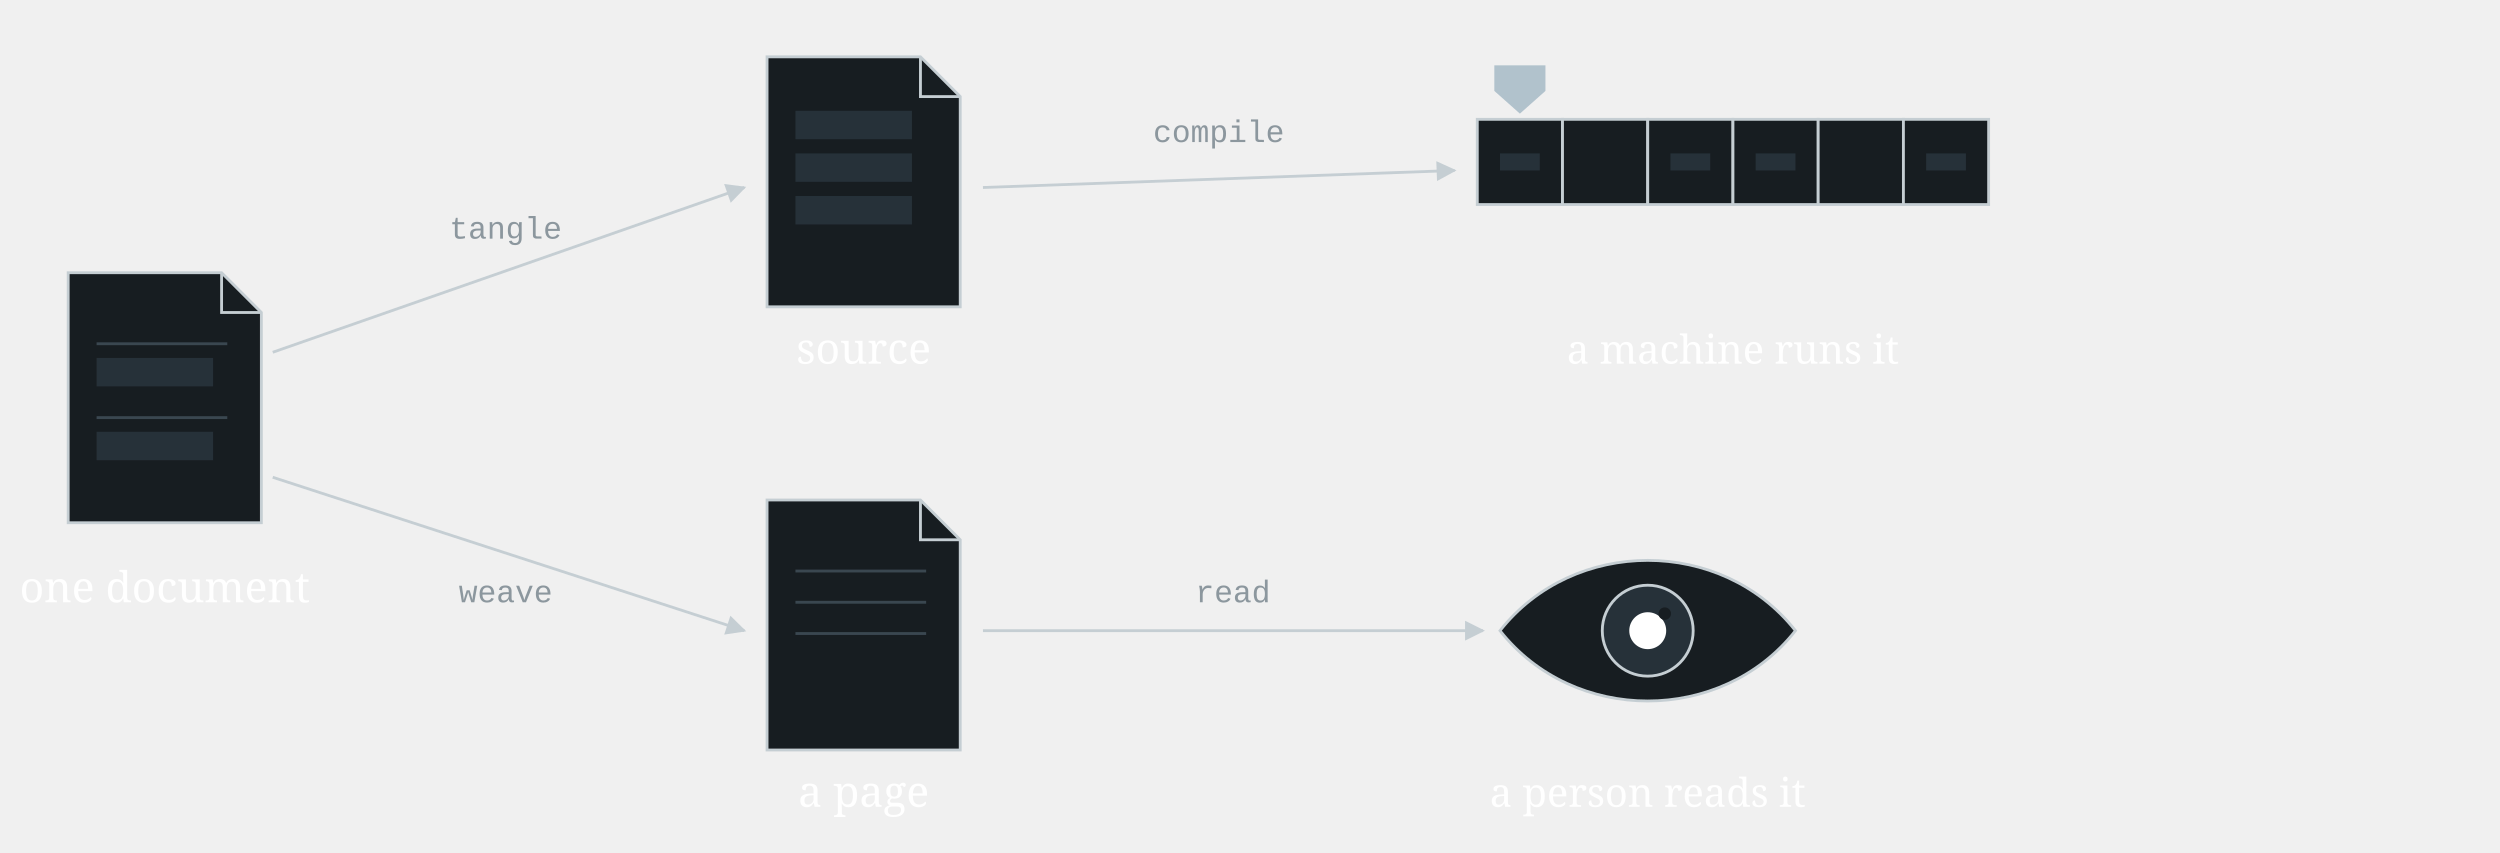
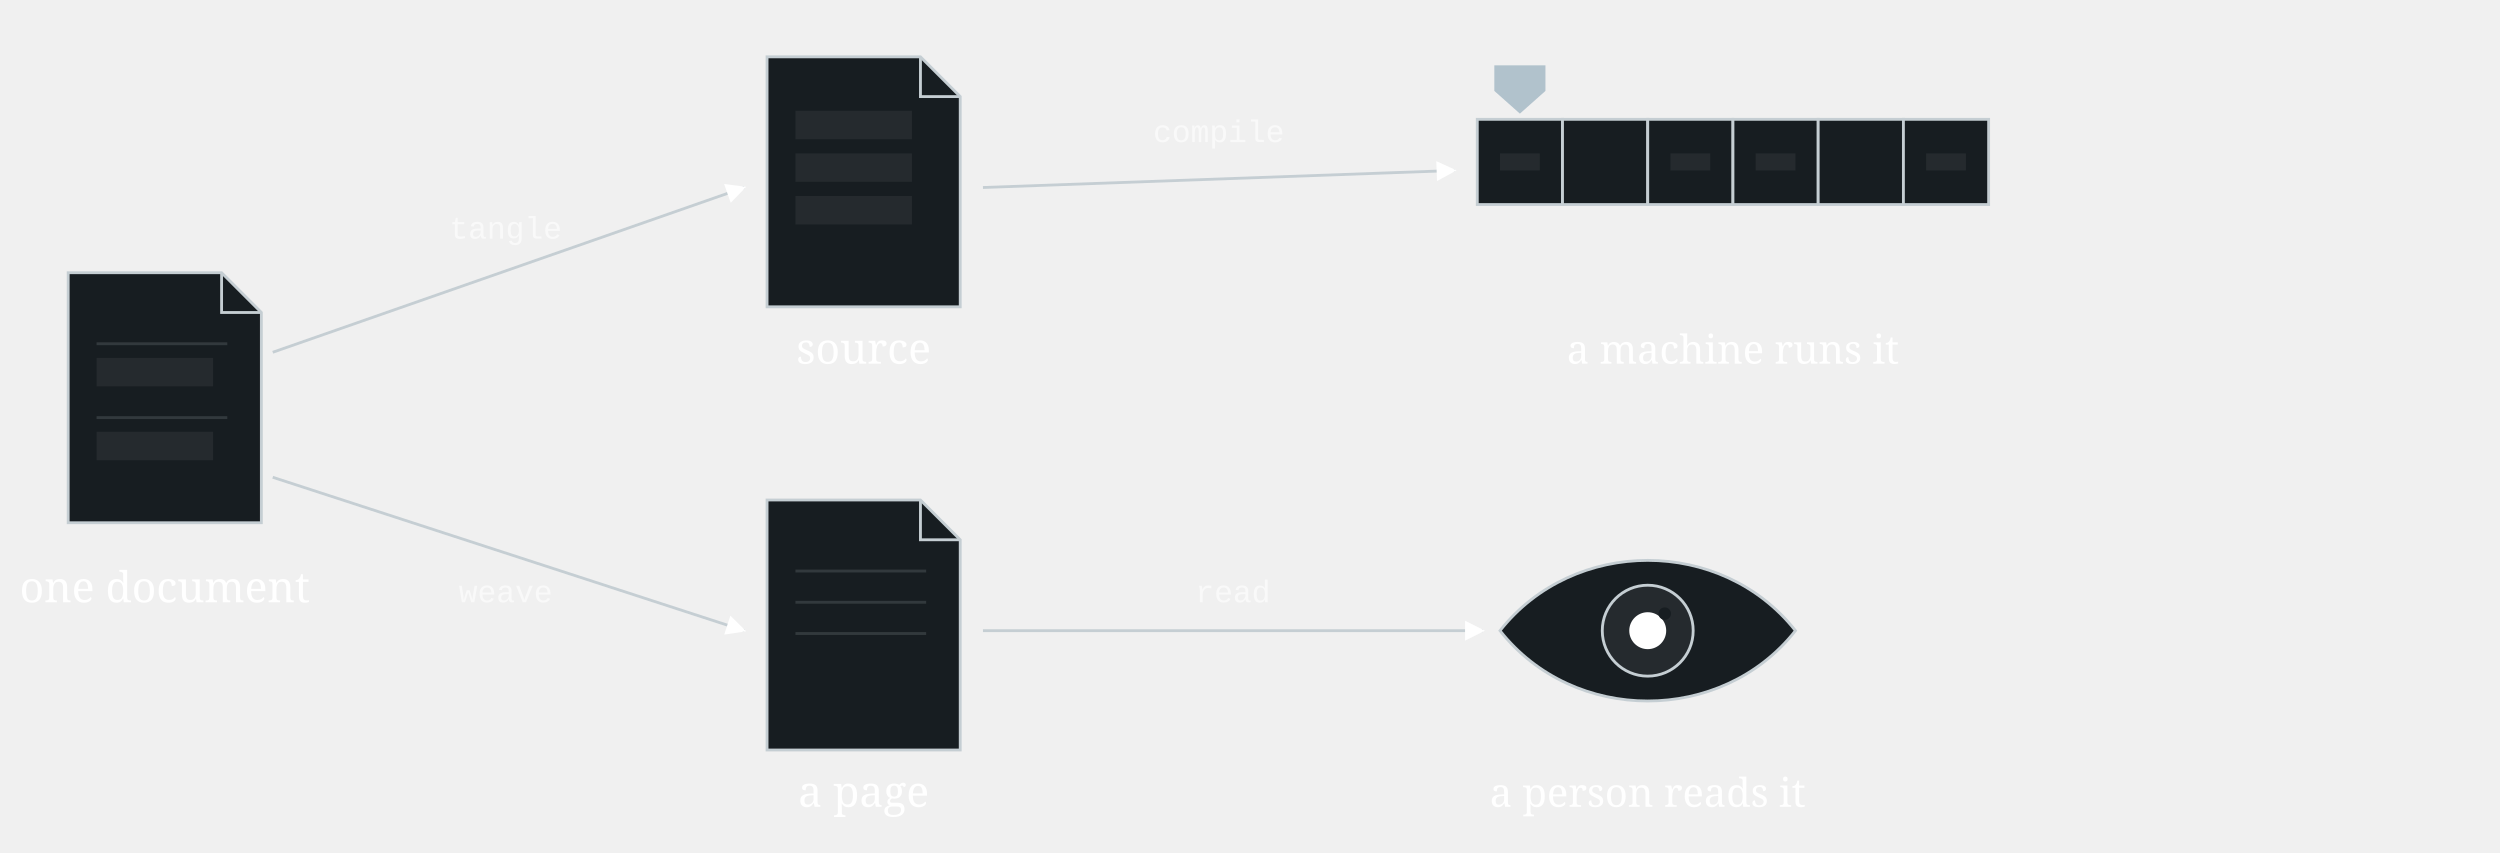
<svg xmlns="http://www.w3.org/2000/svg" viewBox="0 0 880 300" width="880" height="300" role="img" aria-label="one document tangles to source which a machine runs, and weaves to a page which a person reads">
  <defs>
    <marker id="a" viewBox="0 0 10 10" refX="9" refY="5" markerWidth="7" markerHeight="7" orient="auto-start-reverse">
-       <path d="M0,0 L10,5 L0,10 z" fill="#c5ced3" />
+       <path d="M0,0 L10,5 L0,10 z" fill="#ffffff" />
    </marker>
  </defs>
  <g font-family="Baskervville,Baskerville,'Iowan Old Style','EB Garamond',Georgia,serif">
    <path d="M24,96 h54 l14,14 v74 h-68 z" fill="#171d21" stroke="#c5ced3" stroke-width="1" />
    <path d="M78,96 v14 h14" fill="none" stroke="#c5ced3" stroke-width="1" />
-     <line x1="34" y1="121" x2="80" y2="121" stroke="#3a4750" stroke-width="1" />
-     <rect x="34" y="126" width="41" height="10" fill="#263139" />
-     <line x1="34" y1="147" x2="80" y2="147" stroke="#3a4750" stroke-width="1" />
-     <rect x="34" y="152" width="41" height="10" fill="#263139" />
+     <line x1="34" y1="121" x2="80" y2="121" stroke="#c5ced3" stroke-opacity="0.16" stroke-width="1" />
+     <rect x="34" y="126" width="41" height="10" fill="#ffffff" fill-opacity="0.06" />
+     <line x1="34" y1="147" x2="80" y2="147" stroke="#c5ced3" stroke-opacity="0.16" stroke-width="1" />
+     <rect x="34" y="152" width="41" height="10" fill="#ffffff" fill-opacity="0.06" />
    <text x="58" y="212" text-anchor="middle" font-size="15" fill="#ffffff">one document</text>
    <path d="M270,20 h54 l14,14 v74 h-68 z" fill="#171d21" stroke="#c5ced3" stroke-width="1" />
    <path d="M324,20 v14 h14" fill="none" stroke="#c5ced3" stroke-width="1" />
-     <rect x="280" y="39" width="41" height="10" fill="#263139" />
-     <rect x="280" y="54" width="41" height="10" fill="#263139" />
-     <rect x="280" y="69" width="41" height="10" fill="#263139" />
+     <rect x="280" y="39" width="41" height="10" fill="#ffffff" fill-opacity="0.06" />
+     <rect x="280" y="54" width="41" height="10" fill="#ffffff" fill-opacity="0.06" />
+     <rect x="280" y="69" width="41" height="10" fill="#ffffff" fill-opacity="0.06" />
    <text x="304" y="128" text-anchor="middle" font-size="15" fill="#ffffff">source</text>
    <path d="M270,176 h54 l14,14 v74 h-68 z" fill="#171d21" stroke="#c5ced3" stroke-width="1" />
    <path d="M324,176 v14 h14" fill="none" stroke="#c5ced3" stroke-width="1" />
-     <line x1="280" y1="201" x2="326" y2="201" stroke="#3a4750" stroke-width="1" />
-     <line x1="280" y1="212" x2="326" y2="212" stroke="#3a4750" stroke-width="1" />
-     <line x1="280" y1="223" x2="326" y2="223" stroke="#3a4750" stroke-width="1" />
+     <line x1="280" y1="201" x2="326" y2="201" stroke="#c5ced3" stroke-opacity="0.16" stroke-width="1" />
+     <line x1="280" y1="212" x2="326" y2="212" stroke="#c5ced3" stroke-opacity="0.16" stroke-width="1" />
+     <line x1="280" y1="223" x2="326" y2="223" stroke="#c5ced3" stroke-opacity="0.16" stroke-width="1" />
    <text x="304" y="284" text-anchor="middle" font-size="15" fill="#ffffff">a page</text>
    <line x1="96" y1="124" x2="262" y2="66" stroke="#c5ced3" stroke-width="1" marker-end="url(#a)" />
-     <text x="178" y="84" text-anchor="middle" font-size="11" fill="#8c979e" font-family="'IBM Plex Mono','SFMono-Regular',Consolas,'Liberation Mono',monospace">tangle</text>
+     <text x="178" y="84" text-anchor="middle" font-size="11" fill="#ffffff" fill-opacity="0.6" font-family="'IBM Plex Mono','SFMono-Regular',Consolas,'Liberation Mono',monospace">tangle</text>
    <line x1="96" y1="168" x2="262" y2="222" stroke="#c5ced3" stroke-width="1" marker-end="url(#a)" />
-     <text x="178" y="212" text-anchor="middle" font-size="11" fill="#8c979e" font-family="'IBM Plex Mono','SFMono-Regular',Consolas,'Liberation Mono',monospace">weave</text>
+     <text x="178" y="212" text-anchor="middle" font-size="11" fill="#ffffff" fill-opacity="0.6" font-family="'IBM Plex Mono','SFMono-Regular',Consolas,'Liberation Mono',monospace">weave</text>
    <rect x="520" y="42" width="30" height="30" fill="#171d21" stroke="#c5ced3" stroke-width="1" />
-     <rect x="528" y="54" width="14" height="6" fill="#263139" />
+     <rect x="528" y="54" width="14" height="6" fill="#ffffff" fill-opacity="0.06" />
    <rect x="550" y="42" width="30" height="30" fill="#171d21" stroke="#c5ced3" stroke-width="1" />
    <rect x="580" y="42" width="30" height="30" fill="#171d21" stroke="#c5ced3" stroke-width="1" />
-     <rect x="588" y="54" width="14" height="6" fill="#263139" />
+     <rect x="588" y="54" width="14" height="6" fill="#ffffff" fill-opacity="0.06" />
    <rect x="610" y="42" width="30" height="30" fill="#171d21" stroke="#c5ced3" stroke-width="1" />
-     <rect x="618" y="54" width="14" height="6" fill="#263139" />
+     <rect x="618" y="54" width="14" height="6" fill="#ffffff" fill-opacity="0.06" />
    <rect x="640" y="42" width="30" height="30" fill="#171d21" stroke="#c5ced3" stroke-width="1" />
    <rect x="670" y="42" width="30" height="30" fill="#171d21" stroke="#c5ced3" stroke-width="1" />
-     <rect x="678" y="54" width="14" height="6" fill="#263139" />
+     <rect x="678" y="54" width="14" height="6" fill="#ffffff" fill-opacity="0.06" />
    <g>
      <path d="M526.0,23 h18 v9 l-9,8 l-9,-8 z" fill="#a6bac6" opacity="0.85" />
      <animateTransform attributeName="transform" type="translate" calcMode="discrete" values="0,0;30,0;60,0;90,0;120,0;150,0;120,0;90,0;60,0;30,0" dur="6s" repeatCount="indefinite" />
    </g>
    <line x1="346" y1="66" x2="512" y2="60" stroke="#c5ced3" stroke-width="1" marker-end="url(#a)" />
-     <text x="429" y="50" text-anchor="middle" font-size="11" fill="#8c979e" font-family="'IBM Plex Mono','SFMono-Regular',Consolas,'Liberation Mono',monospace">compile</text>
+     <text x="429" y="50" text-anchor="middle" font-size="11" fill="#ffffff" fill-opacity="0.6" font-family="'IBM Plex Mono','SFMono-Regular',Consolas,'Liberation Mono',monospace">compile</text>
    <text x="610.0" y="128" text-anchor="middle" font-size="14" fill="#ffffff">a machine runs it</text>
    <path d="M528,222 C554,189 606,189 632,222 C606,255 554,255 528,222 Z" fill="#171d21" stroke="#c5ced3" stroke-width="1" />
-     <circle cx="580" cy="222" r="16" fill="#263139" stroke="#c5ced3" stroke-width="1" />
+     <circle cx="580" cy="222" r="16" fill="#ffffff" fill-opacity="0.06" stroke="#c5ced3" stroke-width="1" />
    <circle cx="580" cy="222" r="6.5" fill="#ffffff" />
    <circle cx="586" cy="216" r="2.2" fill="#171d21" />
    <line x1="346" y1="222" x2="522" y2="222" stroke="#c5ced3" stroke-width="1" marker-end="url(#a)" />
-     <text x="434" y="212" text-anchor="middle" font-size="11" fill="#8c979e" font-family="'IBM Plex Mono','SFMono-Regular',Consolas,'Liberation Mono',monospace">read</text>
+     <text x="434" y="212" text-anchor="middle" font-size="11" fill="#ffffff" fill-opacity="0.6" font-family="'IBM Plex Mono','SFMono-Regular',Consolas,'Liberation Mono',monospace">read</text>
    <text x="580" y="284" text-anchor="middle" font-size="14" fill="#ffffff">a person reads it</text>
  </g>
</svg>
